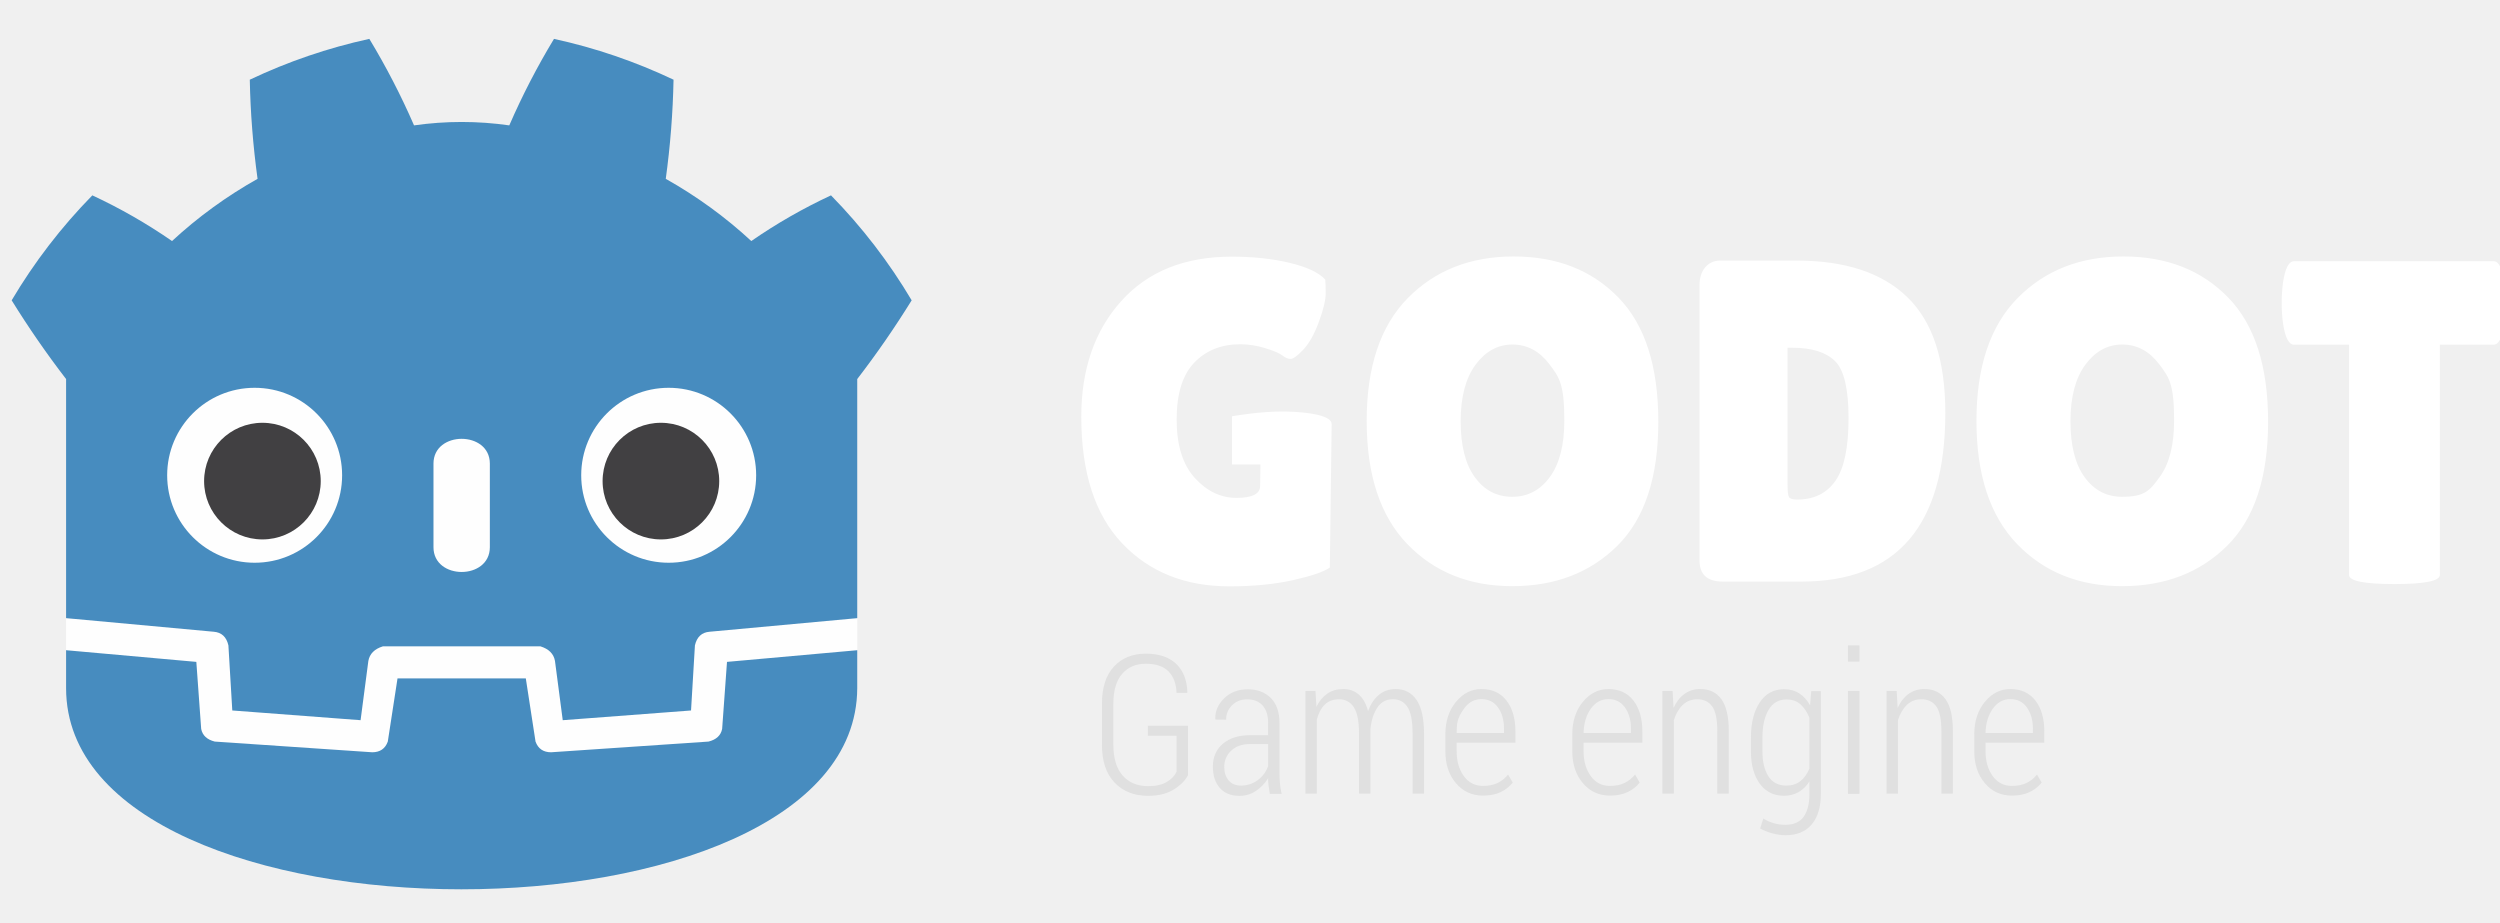
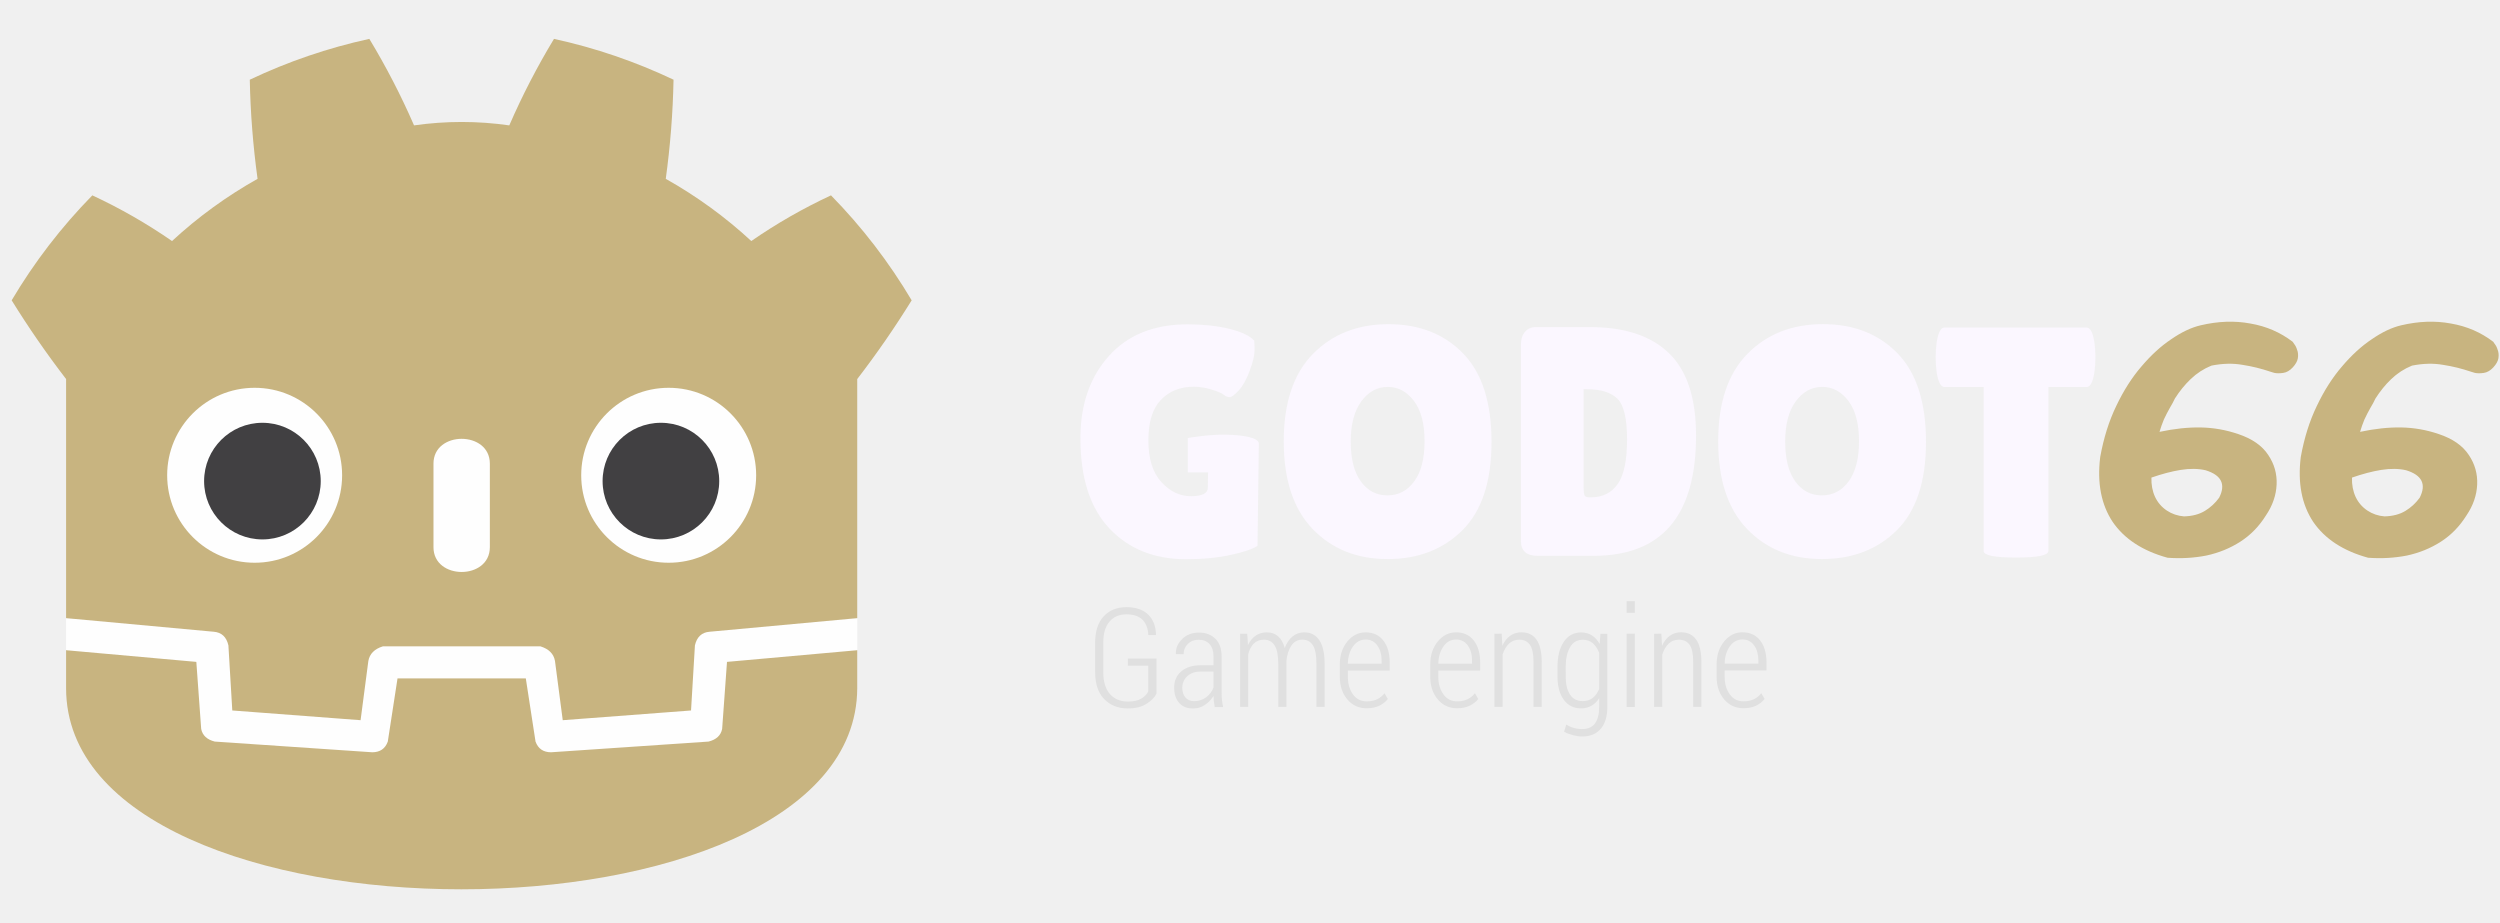
<svg xmlns="http://www.w3.org/2000/svg" width="187" height="69">
-   <path fill="#fff" d="M96.116 30.781c-1.847-.029-3.96.356-3.96.356v3.605h2.125l-.024 1.606q0 .893-1.767.894-1.767-.001-3.12-1.493-1.358-1.495-1.356-4.372 0-2.884 1.32-4.255 1.32-1.372 3.448-1.372a6.3 6.3 0 0 1 1.852.292q.96.291 1.287.546c.217.176.422.258.618.258q.29.002.94-.685.654-.687 1.169-2.074c.342-.929.514-1.64.514-2.145 0-.501-.011-.847-.034-1.029q-.72-.788-2.66-1.252-1.936-.464-4.338-.463-5.282 0-8.265 3.327-2.986 3.328-2.985 8.644 0 6.244 3.051 9.467 3.055 3.224 8.028 3.223 2.674 0 4.75-.463 2.075-.462 2.762-.943l.137-10.734c0-.623-1.646-.906-3.492-.938m17.018-5.01q-1.645 0-2.762 1.509-1.114 1.509-1.114 4.234 0 2.73 1.064 4.186 1.063 1.46 2.795 1.46t2.812-1.478q1.081-1.473 1.082-4.218c.001-2.745-.373-3.237-1.116-4.22q-1.114-1.473-2.761-1.473m-.017 18.074q-4.819 0-7.856-3.153-3.033-3.156-3.033-9.21 0-6.056 3.068-9.178 3.07-3.12 7.924-3.12 4.854-.002 7.837 3.072c1.991 2.045 2.985 5.146 2.985 9.294q0 6.224-3.053 9.263-3.053 3.032-7.872 3.032M133.71 26.01v10.26q0 .717.104.907.103.189.616.189 1.888 0 2.865-1.408.978-1.404.976-4.68-.001-3.278-1.01-4.27-1.013-.996-3.208-.998zm-6.585 15.917V21.348q-.001-.858.43-1.359.427-.496 1.114-.497h5.728q5.454.001 8.281 2.747 2.832 2.742 2.832 8.642 0 12.622-10.772 12.622h-5.864q-1.749.001-1.75-1.577m31.623-16.155q-1.648 0-2.763 1.509-1.113 1.509-1.113 4.234 0 2.73 1.063 4.186 1.062 1.46 2.795 1.46c1.733 0 2.093-.492 2.813-1.478q1.08-1.473 1.081-4.218c.001-2.745-.372-3.237-1.115-4.22q-1.114-1.473-2.761-1.473m-.018 18.074q-4.819 0-7.854-3.153-3.036-3.156-3.036-9.21 0-6.056 3.069-9.178 3.07-3.12 7.925-3.12 4.853-.002 7.837 3.072c1.99 2.045 2.984 5.146 2.984 9.294q0 6.224-3.053 9.263-3.053 3.032-7.872 3.032m23.773-.842c0 .454-1.13.685-3.395.685q-3.396-.001-3.397-.685v-17.22h-4.115q-.584.001-.823-1.58a11 11 0 0 1-.101-1.542q-.001-.787.1-1.543c.16-1.05.435-1.58.824-1.58h14.92q.584.002.825 1.58a11.6 11.6 0 0 1 0 3.086q-.242 1.58-.824 1.579h-4.014z" />
-   <path fill="#e0e0e0" d="M88.866 57.973q-.284.585-1.048 1.069-.764.486-1.942.486-1.554.002-2.503-.987-.946-.983-.947-2.833v-3.073q0-1.808.895-2.776c.596-.64 1.395-.966 2.392-.966q1.462.002 2.265.764.8.765.837 2.128l-.013.04h-.796q-.041-1.042-.61-1.612-.568-.565-1.683-.566-1.128 0-1.782.765-.652.762-.651 2.215v3.091q0 1.507.702 2.3.701.785 1.894.785.873.001 1.398-.313.526-.312.732-.763v-2.692h-2.144v-.748h3.004zm3.95.789q.708.001 1.26-.406.55-.41.777-1.04v-1.661H93.49q-.87 0-1.393.493a1.6 1.6 0 0 0-.522 1.22q0 .616.327 1.006.327.389.915.388m2.165.62a20 20 0 0 1-.097-.652 4 4 0 0 1-.03-.518 3 3 0 0 1-.906.945q-.555.374-1.238.373-.952 0-1.47-.591-.517-.594-.518-1.603 0-1.07.751-1.707.753-.636 2.038-.636h1.342v-.943q-.001-.815-.41-1.28-.415-.457-1.152-.459-.687 0-1.133.441a1.46 1.46 0 0 0-.442 1.078l-.797-.007-.014-.042q-.033-.865.659-1.544.69-.678 1.77-.677 1.064 0 1.719.646.65.653.651 1.86v3.767q0 .412.037.795a5 5 0 0 0 .127.753zm3.415-7.698.072 1.191a2.46 2.46 0 0 1 .808-.989q.505-.345 1.186-.345.697 0 1.17.408.475.408.697 1.237.284-.766.805-1.207.524-.438 1.259-.438 1.01 0 1.566.818.557.819.557 2.518v4.485h-.857v-4.5q-.001-1.413-.384-1.987-.383-.573-1.093-.574-.745-.002-1.165.637-.417.639-.511 1.605v4.82h-.853v-4.497q0-1.381-.393-1.97a1.25 1.25 0 0 0-1.096-.59q-.674.001-1.083.409t-.585 1.119v5.528h-.853v-7.679zm12.414.61q-.801 0-1.317.73c-.516.73-.522 1.089-.536 1.805h3.542v-.328q0-.952-.446-1.58-.449-.628-1.243-.627m.12 7.218q-1.24 0-2.03-.933-.787-.931-.787-2.382V54.92q0-1.454.79-2.42.792-.96 1.907-.959 1.206 0 1.872.858.67.86.67 2.31v.842h-4.395v.639q0 1.115.532 1.856.534.741 1.442.74.631 0 1.09-.22a2.25 2.25 0 0 0 .783-.632l.349.604a2.5 2.5 0 0 1-.9.708q-.548.264-1.322.265m9.375-7.218q-.804 0-1.32.73-.512.73-.535 1.805h3.543V54.5q0-.952-.447-1.58-.446-.629-1.241-.627m.12 7.218q-1.243 0-2.03-.933-.79-.932-.79-2.382V54.92q.001-1.454.79-2.42.794-.96 1.91-.959 1.205 0 1.872.858.668.86.668 2.31v.842h-4.395v.639q0 1.115.535 1.856.53.741 1.44.74.632 0 1.088-.22a2.3 2.3 0 0 0 .787-.632l.347.604a2.5 2.5 0 0 1-.9.708q-.548.264-1.322.265m4.684-7.828.07 1.269q.306-.677.814-1.044a1.97 1.97 0 0 1 1.19-.368q1.028 0 1.576.763.552.764.551 2.374v4.684h-.858v-4.677q0-1.314-.384-1.845-.382-.534-1.113-.533-.655-.001-1.095.43-.441.426-.66 1.144v5.481h-.852v-7.678zm6.72 4.523q0 1.17.447 1.86.445.697 1.348.696.617.001 1.044-.335.424-.338.673-.935V53.69q-.24-.614-.655-.994-.415-.376-1.047-.377-.902 0-1.355.786-.456.79-.455 2.053zm-.86-1.05q0-1.631.66-2.62.659-.984 1.825-.984c.43 0 .81.105 1.132.316.324.207.592.51.807.895l.083-1.068h.723v7.686q0 1.475-.686 2.286c-.46.537-1.111.81-1.953.81q-.454-.001-.976-.14a4 4 0 0 1-.927-.365l.236-.748a2.9 2.9 0 0 0 .774.347 3 3 0 0 0 .879.124q.916 0 1.355-.587.44-.592.44-1.727v-.93a2.3 2.3 0 0 1-.802.795 2.15 2.15 0 0 1-1.1.276q-1.157 0-1.813-.906-.657-.905-.658-2.41zm8.12 4.226h-.862v-7.7h.862zm0-9.892h-.862v-1.213h.862zm2.782 2.193.07 1.269q.307-.677.813-1.044a2 2 0 0 1 1.19-.368q1.03 0 1.58.763.55.764.549 2.374v4.684h-.858v-4.677q0-1.314-.384-1.845-.383-.534-1.114-.533-.654-.001-1.093.43-.441.426-.66 1.144v5.481h-.853v-7.678zm8.499.61q-.804 0-1.317.73-.514.73-.537 1.805h3.543V54.5q0-.952-.446-1.58-.447-.629-1.243-.627m.122 7.218q-1.245 0-2.03-.933-.789-.932-.788-2.382V54.92q0-1.454.79-2.42.792-.96 1.906-.959 1.207 0 1.875.858.666.86.667 2.31v.842h-4.396v.639q.002 1.115.534 1.856.531.741 1.442.74.63 0 1.087-.22a2.25 2.25 0 0 0 .787-.632l.348.604a2.5 2.5 0 0 1-.9.708q-.548.264-1.322.265" />
  <g fill="#fefefe" transform="translate(-2.69 -2.69)scale(.0727)">
    <path d="M105 673v33q407 354 814 0v-33z" />
-     <path fill="#478cbf" d="m105 673 152 14q12 1 15 14l4 67 132 10 8-61q2-11 15-15h162q13 4 15 15l8 61 132-10 4-67q3-13 15-14l152-14V427q30-39 56-81-35-59-83-108-43 20-82 47-40-37-88-64 7-51 8-102-59-28-123-42-26 43-46 89-49-7-98 0-20-46-46-89-64 14-123 42 1 51 8 102-48 27-88 64-39-27-82-47-48 49-83 108 26 42 56 81zm0 33v39c0 276 813 276 814 0v-39l-134 12-5 69q-2 10-14 13l-162 11q-12 0-16-11l-10-65H446l-10 65q-4 11-16 11l-162-11q-12-3-14-13l-5-69z" />
+     <path fill="#c8b480" d="m105 673 152 14q12 1 15 14l4 67 132 10 8-61q2-11 15-15h162q13 4 15 15l8 61 132-10 4-67q3-13 15-14l152-14V427q30-39 56-81-35-59-83-108-43 20-82 47-40-37-88-64 7-51 8-102-59-28-123-42-26 43-46 89-49-7-98 0-20-46-46-89-64 14-123 42 1 51 8 102-48 27-88 64-39-27-82-47-48 49-83 108 26 42 56 81zm0 33v39c0 276 813 276 814 0v-39l-134 12-5 69q-2 10-14 13l-162 11q-12 0-16-11l-10-65H446l-10 65q-4 11-16 11l-162-11q-12-3-14-13l-5-69z" />
    <path d="M483 600c0 34 58 34 58 0v-86c0-34-58-34-58 0z" />
    <circle cx="725" cy="526" r="90" />
    <circle cx="299" cy="526" r="90" />
  </g>
  <g fill="#414042" transform="translate(-2.69 -2.69)scale(.0727)">
    <circle cx="307" cy="532" r="60" />
    <circle cx="717" cy="532" r="60" />
  </g>
+   <path fill="#fbf7ff" d="m 91.67,32.511 c -1.316,-0.02 -2.821,0.254 -2.821,0.254 v 2.568 h 1.514 l -0.017,1.145 c 0,0.424 -0.42,0.637 -1.259,0.637 -0.839,0 -1.581,-0.355 -2.224,-1.064 -0.645,-0.71 -0.965,-1.747 -0.965,-3.114 0,-1.37 0.313,-2.38 0.941,-3.032 0.626,-0.651 1.446,-0.978 2.456,-0.978 0.424,0 0.863,0.069 1.319,0.208 0.457,0.138 0.762,0.268 0.918,0.39 0.154,0.125 0.301,0.184 0.44,0.184 0.138,0 0.362,-0.161 0.671,-0.488 0.31,-0.326 0.587,-0.819 0.832,-1.478 0.244,-0.662 0.366,-1.169 0.366,-1.529 0,-0.357 -0.008,-0.603 -0.024,-0.733 -0.342,-0.375 -0.974,-0.672 -1.895,-0.892 -0.92,-0.22 -1.95,-0.329 -3.091,-0.329 -2.51,0 -4.472,0.79 -5.889,2.37 -1.418,1.581 -2.126,3.633 -2.126,6.158 0,2.966 0.725,5.214 2.174,6.745 1.451,1.531 3.357,2.296 5.72,2.296 1.27,0 2.398,-0.109 3.384,-0.329 0.986,-0.219 1.642,-0.444 1.968,-0.672 l 0.098,-7.648 c 0,-0.444 -1.173,-0.646 -2.488,-0.669 m 12.125,-3.57 c -0.782,0 -1.436,0.359 -1.968,1.075 -0.528,0.717 -0.794,1.723 -0.794,3.017 0,1.297 0.252,2.29 0.758,2.982 0.505,0.694 1.168,1.04 1.991,1.04 0.823,0 1.491,-0.35 2.004,-1.053 q 0.77,-1.05 0.77,-3.006 c 0,-1.303 -0.266,-2.306 -0.795,-3.007 q -0.793,-1.049 -1.967,-1.05 m -0.012,12.878 c -2.288,0 -4.155,-0.749 -5.597,-2.247 Q 96.025,37.324 96.024,33.011 c 0,-2.877 0.729,-5.056 2.186,-6.539 1.458,-1.481 3.34,-2.223 5.646,-2.223 2.305,0 4.167,0.728 5.583,2.188 1.419,1.457 2.127,3.667 2.127,6.622 0,2.957 -0.725,5.156 -2.175,6.6 -1.451,1.44 -3.319,2.161 -5.609,2.161 m 14.673,-12.708 v 7.31 c 0,0.341 0.025,0.556 0.074,0.647 0.049,0.09 0.195,0.135 0.439,0.135 0.897,0 1.577,-0.335 2.041,-1.003 0.466,-0.667 0.696,-1.778 0.696,-3.334 0,-1.557 -0.241,-2.571 -0.72,-3.042 -0.481,-0.472 -1.243,-0.711 -2.286,-0.711 z M 113.764,40.452 V 25.79 c 0,-0.408 0.101,-0.729 0.306,-0.968 0.203,-0.235 0.468,-0.354 0.795,-0.354 h 4.081 c 2.59,0 4.557,0.653 5.9,1.957 1.345,1.303 2.018,3.355 2.018,6.158 0,5.996 -2.559,8.993 -7.675,8.993 h -4.178 c -0.83,0 -1.247,-0.374 -1.247,-1.124 m 22.53,-11.511 c -0.782,0 -1.438,0.359 -1.969,1.075 q -0.793,1.075 -0.793,3.017 c 0,1.297 0.253,2.29 0.757,2.982 0.504,0.694 1.169,1.04 1.991,1.04 0.823,0 1.491,-0.35 2.004,-1.053 q 0.771,-1.05 0.771,-3.006 c 0,-1.303 -0.265,-2.306 -0.795,-3.007 -0.53,-0.7 -1.184,-1.05 -1.967,-1.05 m -0.013,12.878 q -3.434,0 -5.596,-2.247 -2.163,-2.249 -2.163,-6.562 c 0,-2.877 0.729,-5.056 2.186,-6.539 1.459,-1.481 3.34,-2.223 5.647,-2.223 2.306,0 4.166,0.728 5.584,2.188 1.418,1.457 2.126,3.667 2.126,6.622 0,2.957 -0.725,5.156 -2.175,6.6 -1.45,1.44 -3.32,2.161 -5.609,2.161 m 16.938,-0.6 c 0,0.324 -0.806,0.488 -2.419,0.488 -1.612,0 -2.42,-0.164 -2.42,-0.488 V 28.95 h -2.932 c -0.277,0 -0.473,-0.374 -0.587,-1.125 a 8.06,8.06 0 0 1 -0.072,-1.099 c 0,-0.373 0.023,-0.741 0.072,-1.099 0.114,-0.749 0.309,-1.126 0.587,-1.126 h 10.631 c 0.277,0 0.472,0.377 0.587,1.126 0.048,0.358 0.073,0.726 0.073,1.099 0,0.375 -0.025,0.741 -0.073,1.099 -0.115,0.751 -0.31,1.125 -0.587,1.125 h -2.86 z" />
+   <path fill="#e0e0e0" d="m 86.504,51.885 c -0.135,0.277 -0.383,0.531 -0.747,0.761 -0.363,0.231 -0.824,0.346 -1.383,0.346 -0.739,0 -1.333,-0.233 -1.784,-0.703 -0.449,-0.467 -0.674,-1.14 -0.674,-2.018 v -2.19 c 0,-0.859 0.212,-1.518 0.638,-1.978 0.425,-0.456 0.993,-0.688 1.704,-0.688 0.694,0 1.233,0.183 1.614,0.544 0.38,0.363 0.579,0.869 0.597,1.516 l -0.009,0.029 h -0.567 c -0.02,-0.496 -0.164,-0.878 -0.435,-1.148 -0.269,-0.268 -0.67,-0.403 -1.199,-0.403 -0.535,0 -0.96,0.181 -1.27,0.545 -0.309,0.362 -0.464,0.888 -0.464,1.579 v 2.202 q 1.44e-4,1.074 0.5,1.638 c 0.333,0.373 0.783,0.56 1.35,0.56 0.414,0 0.747,-0.073 0.996,-0.224 0.25,-0.148 0.423,-0.329 0.522,-0.543 v -1.918 h -1.528 V 49.259 h 2.141 z m 2.815,0.562 c 0.336,0 0.636,-0.095 0.897,-0.289 0.262,-0.195 0.446,-0.441 0.554,-0.741 v -1.184 h -0.972 q -0.62,0 -0.992,0.351 c -0.248,0.233 -0.371,0.523 -0.371,0.869 0,0.292 0.077,0.532 0.233,0.717 0.155,0.186 0.373,0.276 0.652,0.276 m 1.542,0.442 a 14.248,14.248 0 0 1 -0.069,-0.464 3.166,3.166 0 0 1 -0.022,-0.369 2.144,2.144 0 0 1 -0.645,0.673 c -0.264,0.178 -0.558,0.266 -0.882,0.266 -0.453,0 -0.801,-0.14 -1.048,-0.421 -0.245,-0.282 -0.369,-0.662 -0.369,-1.142 0,-0.507 0.178,-0.914 0.535,-1.216 0.357,-0.302 0.842,-0.453 1.452,-0.453 h 0.956 v -0.672 c 0,-0.387 -0.099,-0.691 -0.292,-0.911 -0.198,-0.217 -0.47,-0.327 -0.821,-0.327 -0.326,0 -0.596,0.104 -0.807,0.314 -0.211,0.209 -0.315,0.464 -0.315,0.768 l -0.568,-0.005 -0.01,-0.03 c -0.016,-0.412 0.14,-0.777 0.469,-1.1 0.328,-0.322 0.749,-0.482 1.261,-0.482 0.506,0 0.913,0.154 1.225,0.461 q 0.464,0.464 0.464,1.326 v 2.683 c 0,0.195 0.009,0.385 0.026,0.566 a 3.598,3.598 0 0 0 0.09,0.537 z m 2.433,-5.485 0.052,0.849 c 0.144,-0.304 0.337,-0.538 0.575,-0.705 q 0.36,-0.246 0.845,-0.246 c 0.33,0 0.609,0.096 0.834,0.291 0.225,0.194 0.391,0.487 0.496,0.882 0.135,-0.364 0.326,-0.652 0.574,-0.86 0.248,-0.209 0.549,-0.313 0.897,-0.313 0.48,0 0.852,0.194 1.116,0.583 0.265,0.389 0.397,0.987 0.397,1.794 V 52.875 H 98.469 v -3.207 c 0,-0.671 -0.093,-1.144 -0.273,-1.415 -0.181,-0.272 -0.442,-0.409 -0.779,-0.409 -0.354,0 -0.631,0.15 -0.83,0.454 -0.198,0.304 -0.32,0.684 -0.364,1.143 v 3.434 h -0.608 v -3.203 c 0,-0.655 -0.092,-1.124 -0.28,-1.405 -0.187,-0.28 -0.447,-0.419 -0.781,-0.419 -0.319,0 -0.578,0.097 -0.771,0.291 -0.195,0.194 -0.333,0.46 -0.417,0.797 v 3.939 h -0.607 v -5.471 z m 8.845,0.435 q -0.571,0 -0.938,0.52 c -0.245,0.348 -0.372,0.776 -0.382,1.286 h 2.524 v -0.234 c 0,-0.451 -0.106,-0.828 -0.318,-1.126 -0.213,-0.299 -0.508,-0.447 -0.886,-0.447 m 0.086,5.143 c -0.59,0 -1.072,-0.222 -1.447,-0.665 q -0.561,-0.663 -0.561,-1.697 v -0.909 c 0,-0.691 0.188,-1.266 0.563,-1.724 0.377,-0.456 0.829,-0.684 1.359,-0.684 0.573,0 1.017,0.203 1.334,0.611 q 0.477,0.613 0.477,1.646 v 0.6 h -3.131 v 0.455 c 0,0.53 0.127,0.971 0.379,1.323 0.253,0.353 0.596,0.528 1.027,0.528 0.299,0 0.56,-0.053 0.777,-0.157 a 1.598,1.598 0 0 0 0.558,-0.451 l 0.249,0.43 c -0.165,0.21 -0.379,0.379 -0.64,0.504 -0.261,0.125 -0.576,0.189 -0.943,0.189 m 6.68,-5.143 q -0.572,0 -0.94,0.52 -0.366,0.521 -0.382,1.286 h 2.524 v -0.234 c 0,-0.451 -0.105,-0.828 -0.319,-1.126 -0.212,-0.299 -0.507,-0.447 -0.884,-0.447 m 0.085,5.143 c -0.59,0 -1.072,-0.222 -1.446,-0.665 q -0.563,-0.663 -0.563,-1.697 v -0.909 c 0,-0.691 0.188,-1.266 0.563,-1.724 0.378,-0.456 0.83,-0.684 1.36,-0.684 0.572,0 1.018,0.203 1.334,0.611 0.317,0.408 0.476,0.957 0.476,1.646 v 0.6 h -3.131 v 0.455 q 0,0.794 0.381,1.323 c 0.251,0.353 0.594,0.528 1.025,0.528 0.3,0 0.56,-0.053 0.776,-0.157 a 1.612,1.612 0 0 0 0.56,-0.451 l 0.247,0.43 c -0.166,0.21 -0.379,0.379 -0.641,0.504 -0.261,0.125 -0.575,0.189 -0.943,0.189 m 3.337,-5.578 0.05,0.904 c 0.146,-0.321 0.339,-0.57 0.581,-0.744 0.24,-0.174 0.522,-0.263 0.847,-0.263 0.489,0 0.863,0.181 1.123,0.544 0.263,0.362 0.393,0.926 0.393,1.691 V 52.875 h -0.612 v -3.332 c 0,-0.625 -0.091,-1.062 -0.273,-1.315 -0.181,-0.253 -0.447,-0.379 -0.793,-0.379 -0.311,0 -0.571,0.101 -0.78,0.306 -0.21,0.203 -0.366,0.474 -0.47,0.815 V 52.875 h -0.607 v -5.471 z m 4.788,3.223 c 0,0.555 0.105,0.997 0.319,1.325 0.211,0.332 0.532,0.496 0.96,0.496 0.294,0 0.541,-0.078 0.744,-0.238 0.202,-0.16 0.362,-0.383 0.48,-0.666 v -2.71 c -0.114,-0.291 -0.27,-0.527 -0.467,-0.708 -0.197,-0.178 -0.446,-0.268 -0.746,-0.268 -0.427,0 -0.751,0.186 -0.965,0.56 -0.216,0.375 -0.324,0.863 -0.324,1.462 z m -0.613,-0.748 c 0,-0.775 0.157,-1.398 0.471,-1.867 0.312,-0.467 0.747,-0.701 1.3,-0.701 0.307,0 0.577,0.075 0.807,0.225 0.231,0.147 0.421,0.363 0.575,0.638 l 0.059,-0.761 h 0.515 v 5.476 c 0,0.701 -0.163,1.244 -0.489,1.629 -0.327,0.383 -0.791,0.577 -1.391,0.577 -0.216,0 -0.448,-0.034 -0.695,-0.099 -0.248,-0.066 -0.468,-0.152 -0.661,-0.26 l 0.168,-0.533 a 2.029,2.029 0 0 0 0.551,0.247 2.188,2.188 0 0 0 0.626,0.089 q 0.653,-1.45e-4 0.966,-0.418 c 0.209,-0.282 0.314,-0.691 0.314,-1.231 v -0.662 c -0.155,0.246 -0.346,0.435 -0.571,0.566 -0.225,0.131 -0.488,0.197 -0.784,0.197 -0.549,0 -0.981,-0.215 -1.292,-0.646 -0.312,-0.429 -0.468,-1.002 -0.468,-1.717 z m 5.786,3.01 h -0.614 v -5.486 h 0.614 z m 0,-7.048 h -0.614 v -0.864 h 0.614 z m 1.982,1.562 0.05,0.904 c 0.146,-0.321 0.338,-0.57 0.58,-0.744 0.241,-0.174 0.524,-0.263 0.848,-0.263 0.489,0 0.865,0.181 1.125,0.544 0.262,0.362 0.391,0.926 0.391,1.691 V 52.875 h -0.611 v -3.332 c 0,-0.625 -0.091,-1.062 -0.273,-1.315 -0.182,-0.253 -0.447,-0.379 -0.794,-0.379 -0.31,0 -0.57,0.101 -0.779,0.306 -0.209,0.203 -0.366,0.474 -0.47,0.815 V 52.875 h -0.608 v -5.471 z m 6.055,0.435 q -0.573,0 -0.938,0.52 -0.367,0.521 -0.383,1.286 h 2.524 v -0.234 c 0,-0.451 -0.105,-0.828 -0.318,-1.126 -0.212,-0.299 -0.507,-0.447 -0.885,-0.447 m 0.087,5.143 c -0.592,0 -1.073,-0.222 -1.446,-0.665 q -0.562,-0.663 -0.562,-1.697 v -0.909 c 0,-0.691 0.187,-1.266 0.563,-1.724 q 0.565,-0.684 1.358,-0.684 c 0.573,0 1.019,0.203 1.336,0.611 0.316,0.408 0.475,0.957 0.475,1.646 v 0.6 h -3.132 v 0.455 c 0,0.53 0.128,0.971 0.38,1.323 0.252,0.353 0.595,0.528 1.027,0.528 0.299,0 0.558,-0.053 0.775,-0.157 a 1.606,1.606 0 0 0 0.561,-0.451 l 0.248,0.43 c -0.166,0.21 -0.38,0.379 -0.641,0.504 -0.261,0.125 -0.575,0.189 -0.943,0.189" />
+   <path fill="#c8b480" d="m 162.132,41.719 q -2.792,-0.767 -4.106,-2.683 -1.287,-1.944 -0.931,-4.845 0.383,-2.135 1.205,-3.833 0.821,-1.725 1.889,-2.957 1.068,-1.259 2.217,-2.026 1.15,-0.794 2.19,-1.04 1.971,-0.465 3.723,-0.137 1.779,0.301 3.176,1.369 0,0 0.11,0.164 0.137,0.164 0.219,0.438 0.11,0.274 0.055,0.63 -0.055,0.329 -0.383,0.684 -0.329,0.356 -0.712,0.411 -0.383,0.055 -0.657,0 -0.274,-0.082 -0.274,-0.082 -1.04,-0.356 -2.108,-0.52 -1.068,-0.192 -2.327,0.055 -0.876,0.356 -1.56,1.013 -0.657,0.63 -1.177,1.451 -0.137,0.301 -0.383,0.712 -0.219,0.383 -0.438,0.849 -0.192,0.465 -0.329,0.931 1.67,-0.356 3.093,-0.329 1.424,0.027 2.792,0.493 1.56,0.52 2.245,1.56 0.684,1.013 0.63,2.217 -0.055,1.205 -0.794,2.3 -0.767,1.232 -1.916,1.971 -1.15,0.739 -2.546,1.04 -1.396,0.274 -2.902,0.164 z m 1.232,-3.093 q 0.931,-0.027 1.56,-0.411 0.63,-0.383 1.068,-0.986 0.767,-1.506 -1.013,-2.053 -0.821,-0.192 -1.862,-0.027 -1.013,0.164 -2.19,0.575 -0.027,0.794 0.274,1.451 0.301,0.63 0.876,1.013 0.575,0.383 1.287,0.438 z m 13.77,3.093 q -2.792,-0.767 -4.106,-2.683 -1.287,-1.944 -0.931,-4.845 0.383,-2.135 1.205,-3.833 0.821,-1.725 1.889,-2.957 1.068,-1.259 2.217,-2.026 1.15,-0.794 2.19,-1.04 1.971,-0.465 3.723,-0.137 1.779,0.301 3.176,1.369 0,0 0.11,0.164 0.137,0.164 0.219,0.438 0.11,0.274 0.055,0.63 -0.055,0.329 -0.383,0.684 -0.329,0.356 -0.712,0.411 -0.383,0.055 -0.657,0 -0.274,-0.082 -0.274,-0.082 -1.04,-0.356 -2.108,-0.52 -1.068,-0.192 -2.327,0.055 -0.876,0.356 -1.56,1.013 -0.657,0.63 -1.177,1.451 -0.137,0.301 -0.383,0.712 -0.219,0.383 -0.438,0.849 -0.192,0.465 -0.329,0.931 1.67,-0.356 3.093,-0.329 1.424,0.027 2.792,0.493 1.56,0.52 2.245,1.56 0.684,1.013 0.63,2.217 -0.055,1.205 -0.794,2.3 -0.767,1.232 -1.916,1.971 -1.15,0.739 -2.546,1.04 -1.396,0.274 -2.902,0.164 z m 1.232,-3.093 q 0.931,-0.027 1.56,-0.411 0.63,-0.383 1.068,-0.986 0.767,-1.506 -1.013,-2.053 -0.821,-0.192 -1.862,-0.027 -1.013,0.164 -2.19,0.575 -0.027,0.794 0.274,1.451 0.301,0.63 0.876,1.013 0.575,0.383 1.287,0.438 z" aria-label="66" font-family="Sour Gummy" font-size="27.376" font-style="italic" font-weight="600" paint-order="markers stroke fill" style="-inkscape-font-specification:&quot;Sour Gummy Semi-Bold Italic&quot;;text-align:center" text-anchor="middle" />
</svg>
